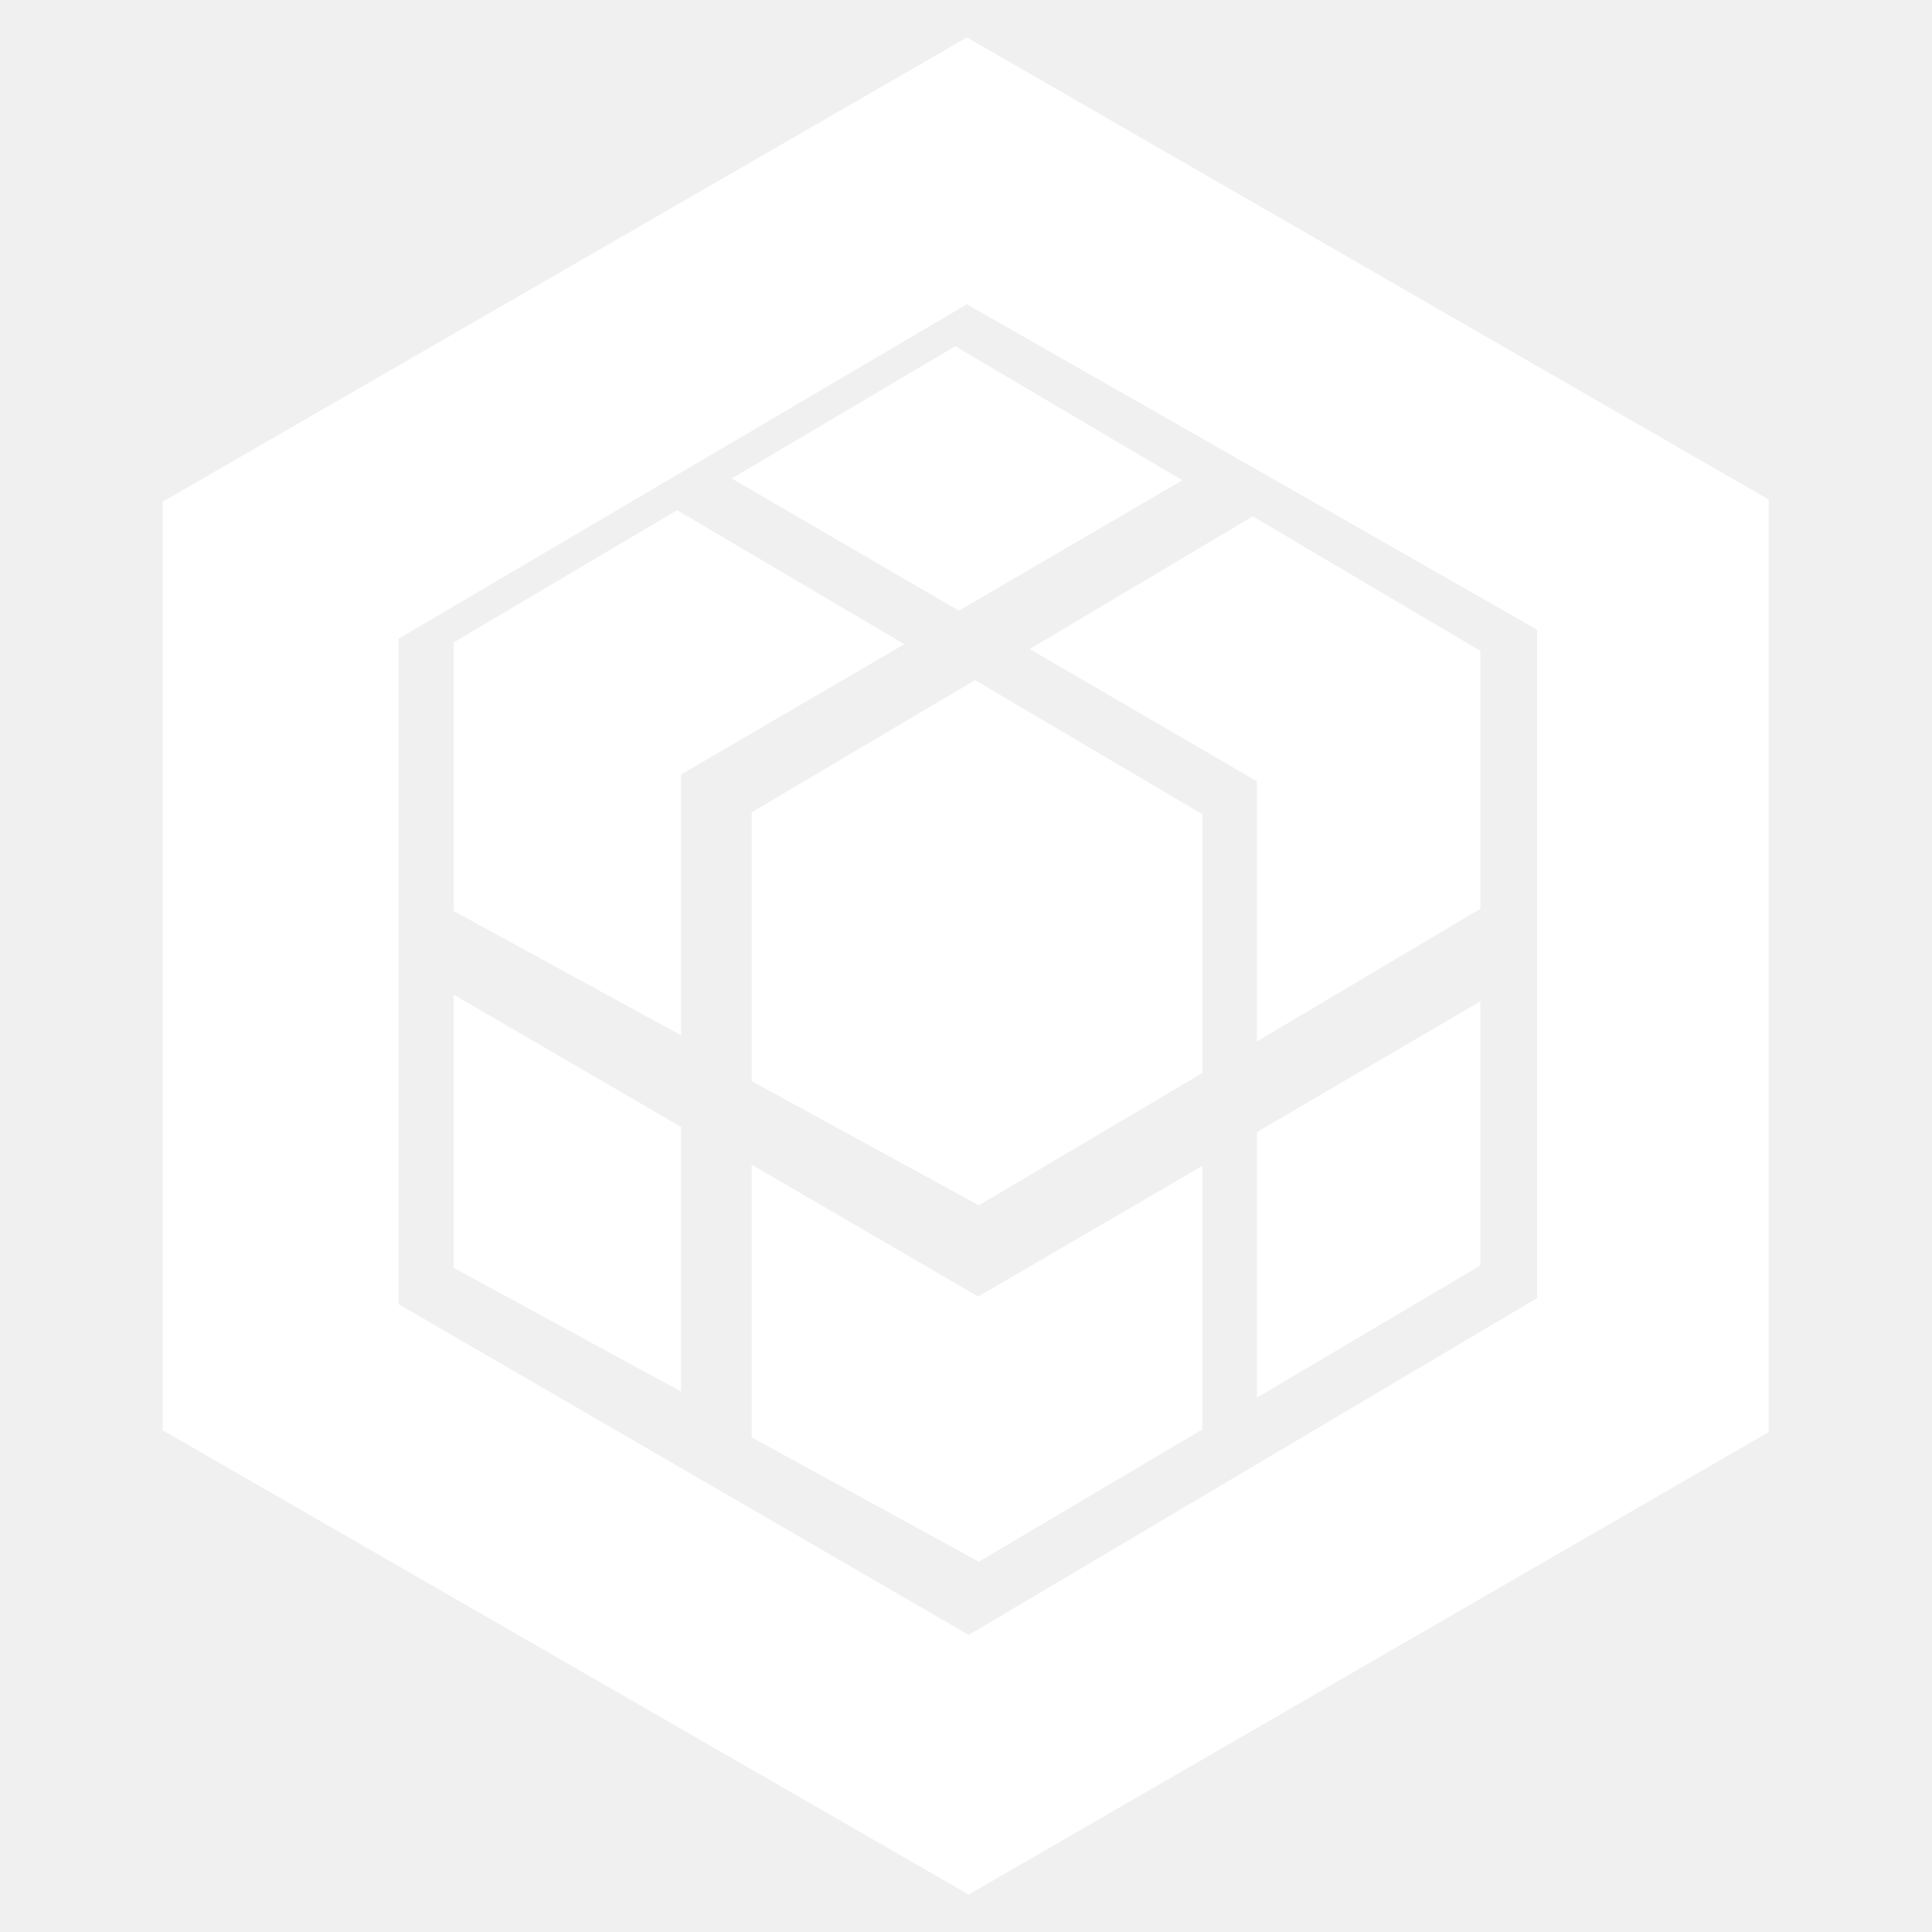
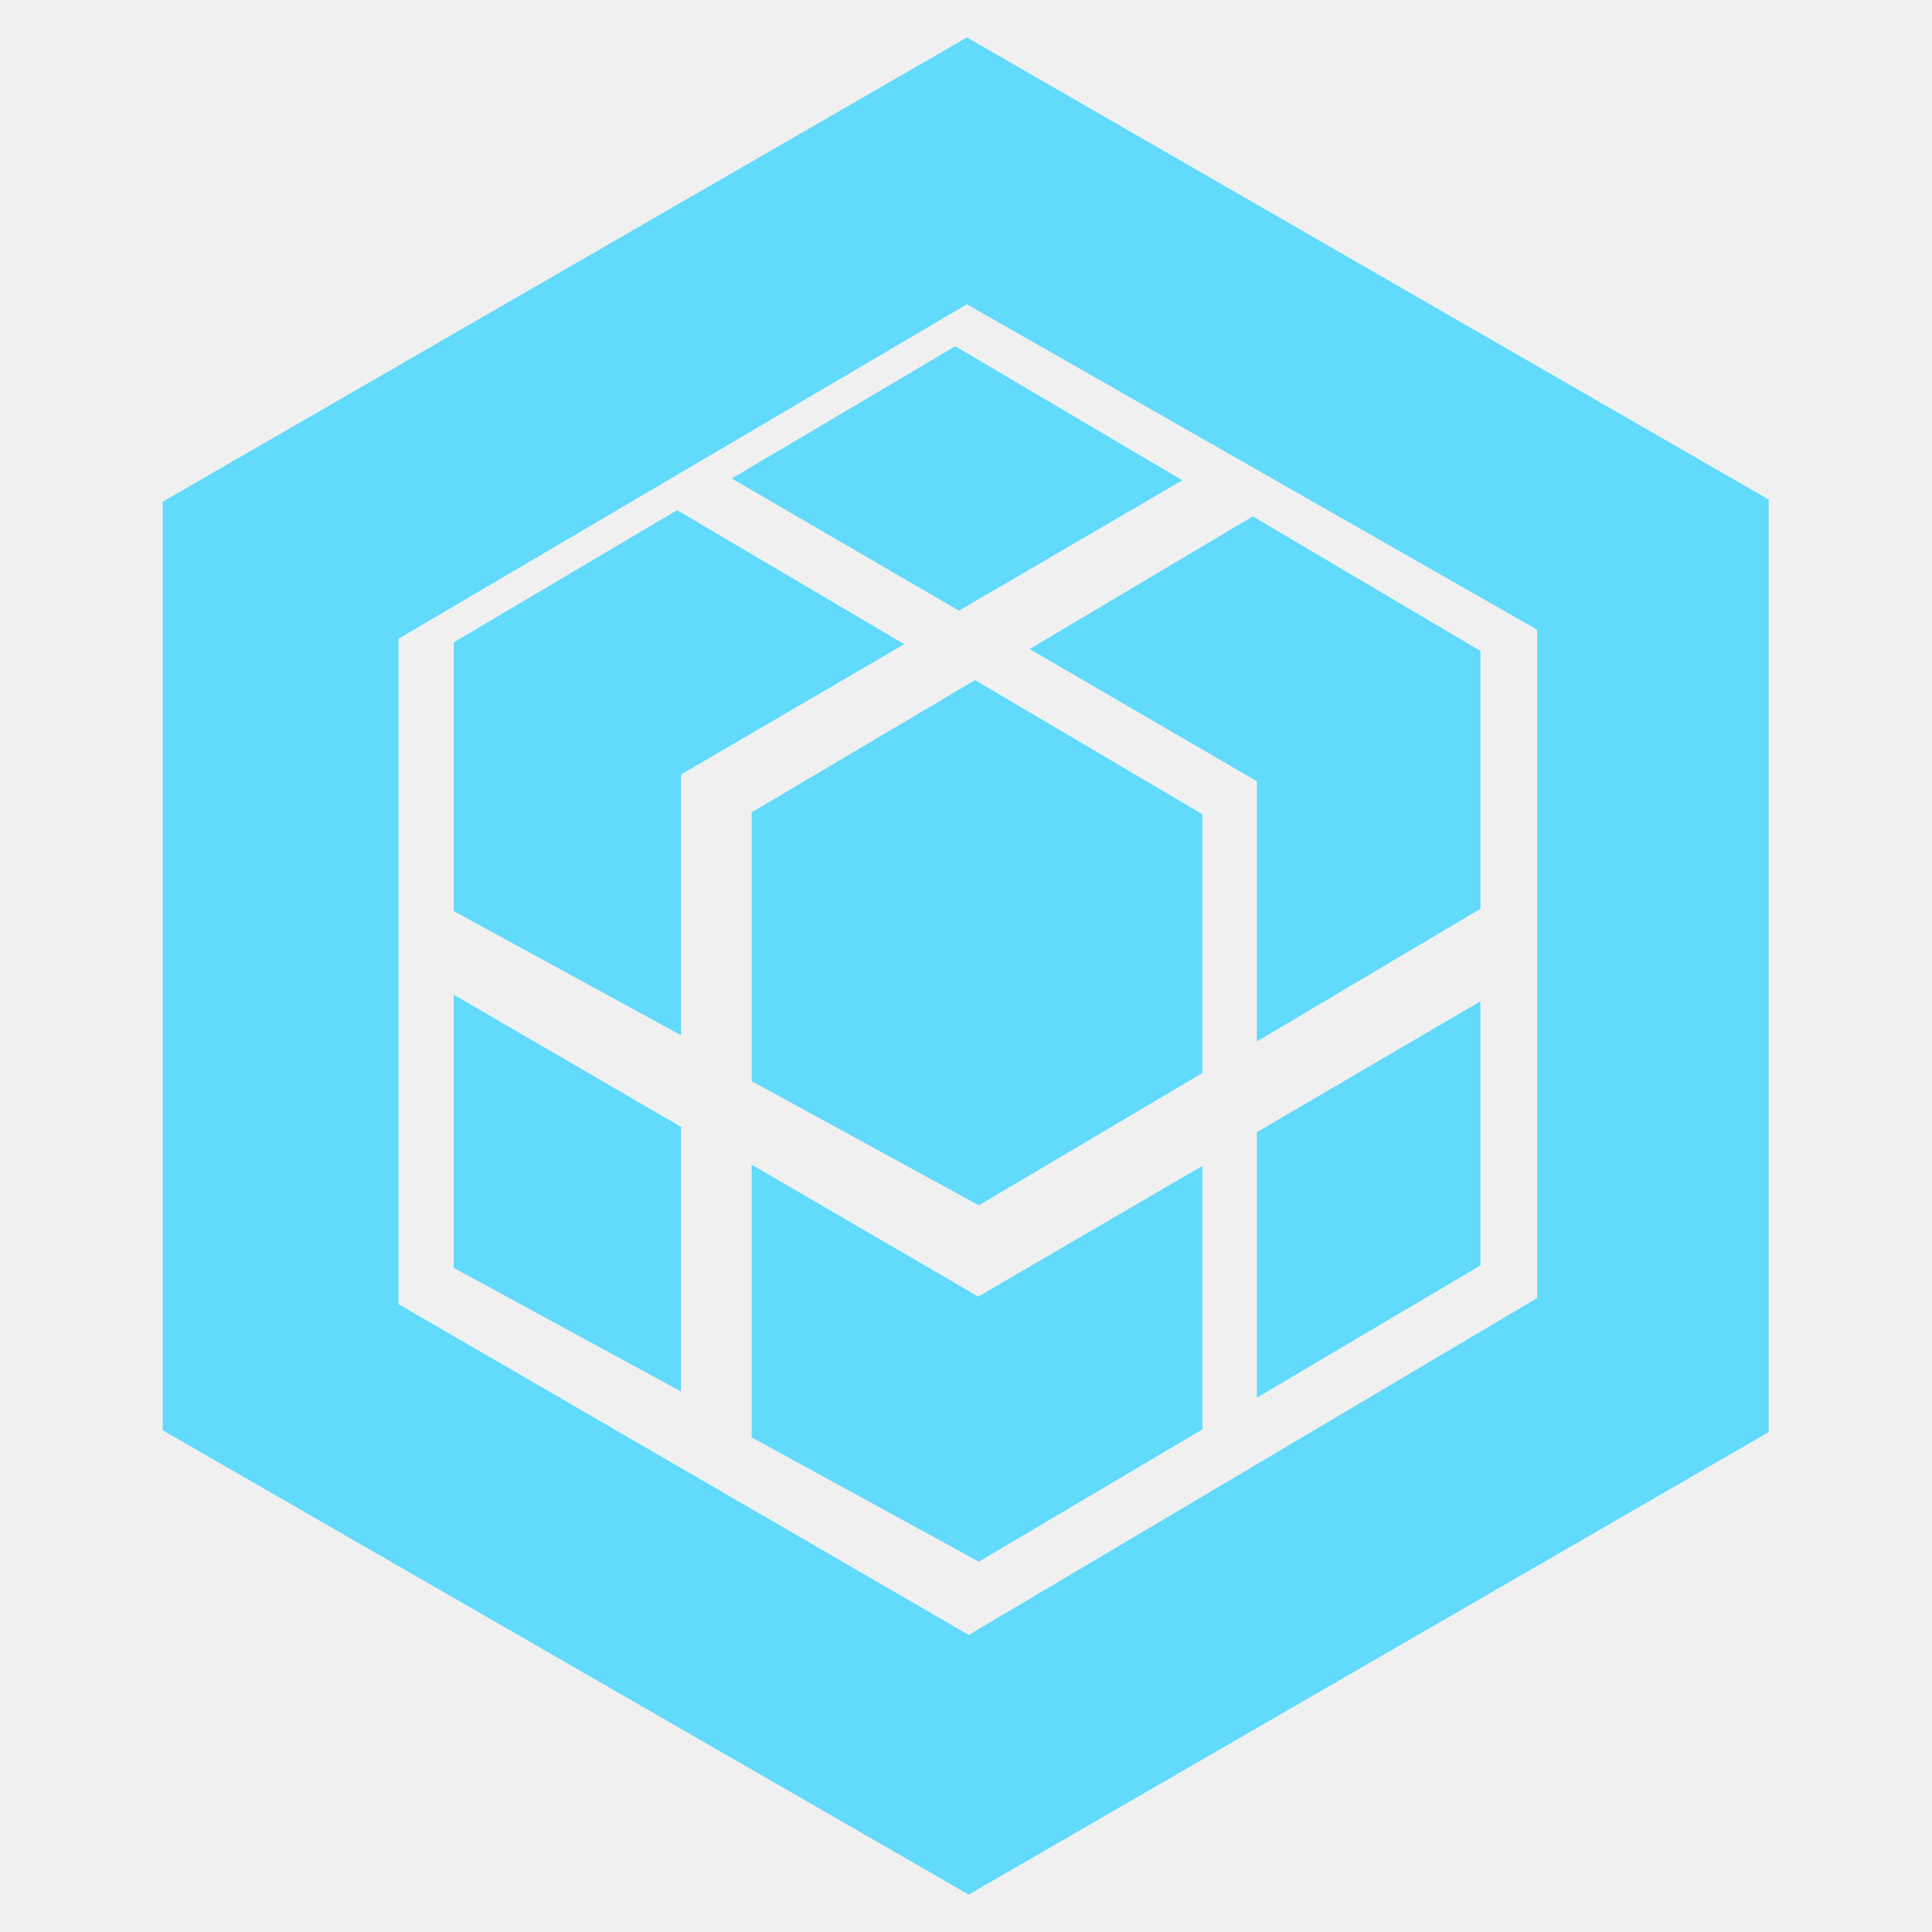
<svg xmlns="http://www.w3.org/2000/svg" viewBox="0 0 128 128" id="sequelize" height="1em" width="1em">
-   <path fill="#FFFFFF" d="M101.84,41.72V86L64.18,108.32l-.34.31V125.2l.34.32,53-30.64V33.12l-.5-.12-15,8.36.08.36" />
-   <path fill="#FFFFFF" d="M26.4,86.4l37.78,21.92v17.2L10.78,94.76V33.24l.55-.08,14.91,8.67.16.5V86.4" />
-   <path fill="#FFFFFF" d="M26.4 42.32L10.78 33.24 64.06 2.48l53.16 30.64-15.38 8.6L64.06 20.16 26.4 42.32M30.06 84V65.9l.41.24L45 74.59l.12.07V92.19L30.06 84M83.27 92.6V75l.1-.05L97.64 66.6l.44-.26v17.5L83.27 92.6M64.85 103.46l-.41-.42V86l.51-.18 14.27-8.32.44-.25V94.7l-14.8 8.76" />
-   <path fill="#FFFFFF" d="M49.8 95.23V77.17l.41.23 14.51 8.45.12 17.61L49.8 95.23M63.29 22.94L48.48 31.7l15.05 8.76 14.8-8.64L63.29 22.94M30.06 60.36V42.55l.41 0L45 51l.12.33V68.59L30.06 60.36" />
-   <path fill="#FFFFFF" d="M44.86 33.8l-14.8 8.76 15.05 8.76 14.8-8.64L44.86 33.8M83.27 69V51.7l.1-.41L97.64 43l.44.1V60.21L83.27 69" />
-   <path fill="#FFFFFF" d="M83 34.21L68.22 43l15.05 8.76 14.8-8.64L83 34.21M64.85 79.85l-.41-.42V62.79l.41-.21.1-.41 14.27-8.32.44.1V71.09l-14.8 8.76" />
-   <path fill="#FFFFFF" d="M49.8,71.63V53.82l.41,0,14.51,8.45.12.33V79.85L49.8,71.63" />
-   <path fill="#FFFFFF" d="M64.6,45.06,49.8,53.82l15.05,8.76,14.8-8.64L64.6,45.06" />
+   <path fill="#61DAFB" d="M101.84,41.72V86L64.18,108.32l-.34.31V125.2l.34.32,53-30.64V33.12l-.5-.12-15,8.36.08.36" />
+   <path fill="#61DAFB" d="M26.4,86.4l37.78,21.92v17.2L10.78,94.76V33.24l.55-.08,14.91,8.67.16.5V86.4" />
+   <path fill="#61DAFB" d="M26.4 42.32L10.78 33.24 64.06 2.48l53.16 30.64-15.38 8.6L64.06 20.16 26.4 42.32M30.06 84V65.9l.41.24L45 74.59l.12.07V92.19L30.06 84M83.27 92.6V75l.1-.05L97.64 66.6l.44-.26v17.5L83.27 92.6M64.85 103.46l-.41-.42V86l.51-.18 14.27-8.32.44-.25V94.7l-14.8 8.76" />
+   <path fill="#61DAFB" d="M49.8 95.23V77.17l.41.23 14.51 8.45.12 17.61L49.8 95.23M63.29 22.94L48.48 31.7l15.05 8.76 14.8-8.64L63.29 22.94M30.06 60.36V42.55l.41 0L45 51l.12.33V68.59L30.06 60.36" />
+   <path fill="#61DAFB" d="M44.86 33.8l-14.8 8.76 15.05 8.76 14.8-8.64L44.86 33.8M83.27 69V51.7l.1-.41L97.64 43l.44.1V60.21L83.27 69" />
+   <path fill="#61DAFB" d="M83 34.21L68.22 43l15.05 8.76 14.8-8.64L83 34.21M64.85 79.85l-.41-.42V62.79l.41-.21.1-.41 14.27-8.32.44.1V71.09l-14.8 8.76" />
+   <path fill="#61DAFB" d="M49.8,71.63V53.82l.41,0,14.51,8.45.12.33V79.85L49.8,71.63" />
+   <path fill="#61DAFB" d="M64.6,45.06,49.8,53.82l15.05,8.76,14.8-8.64L64.6,45.06" />
</svg>
